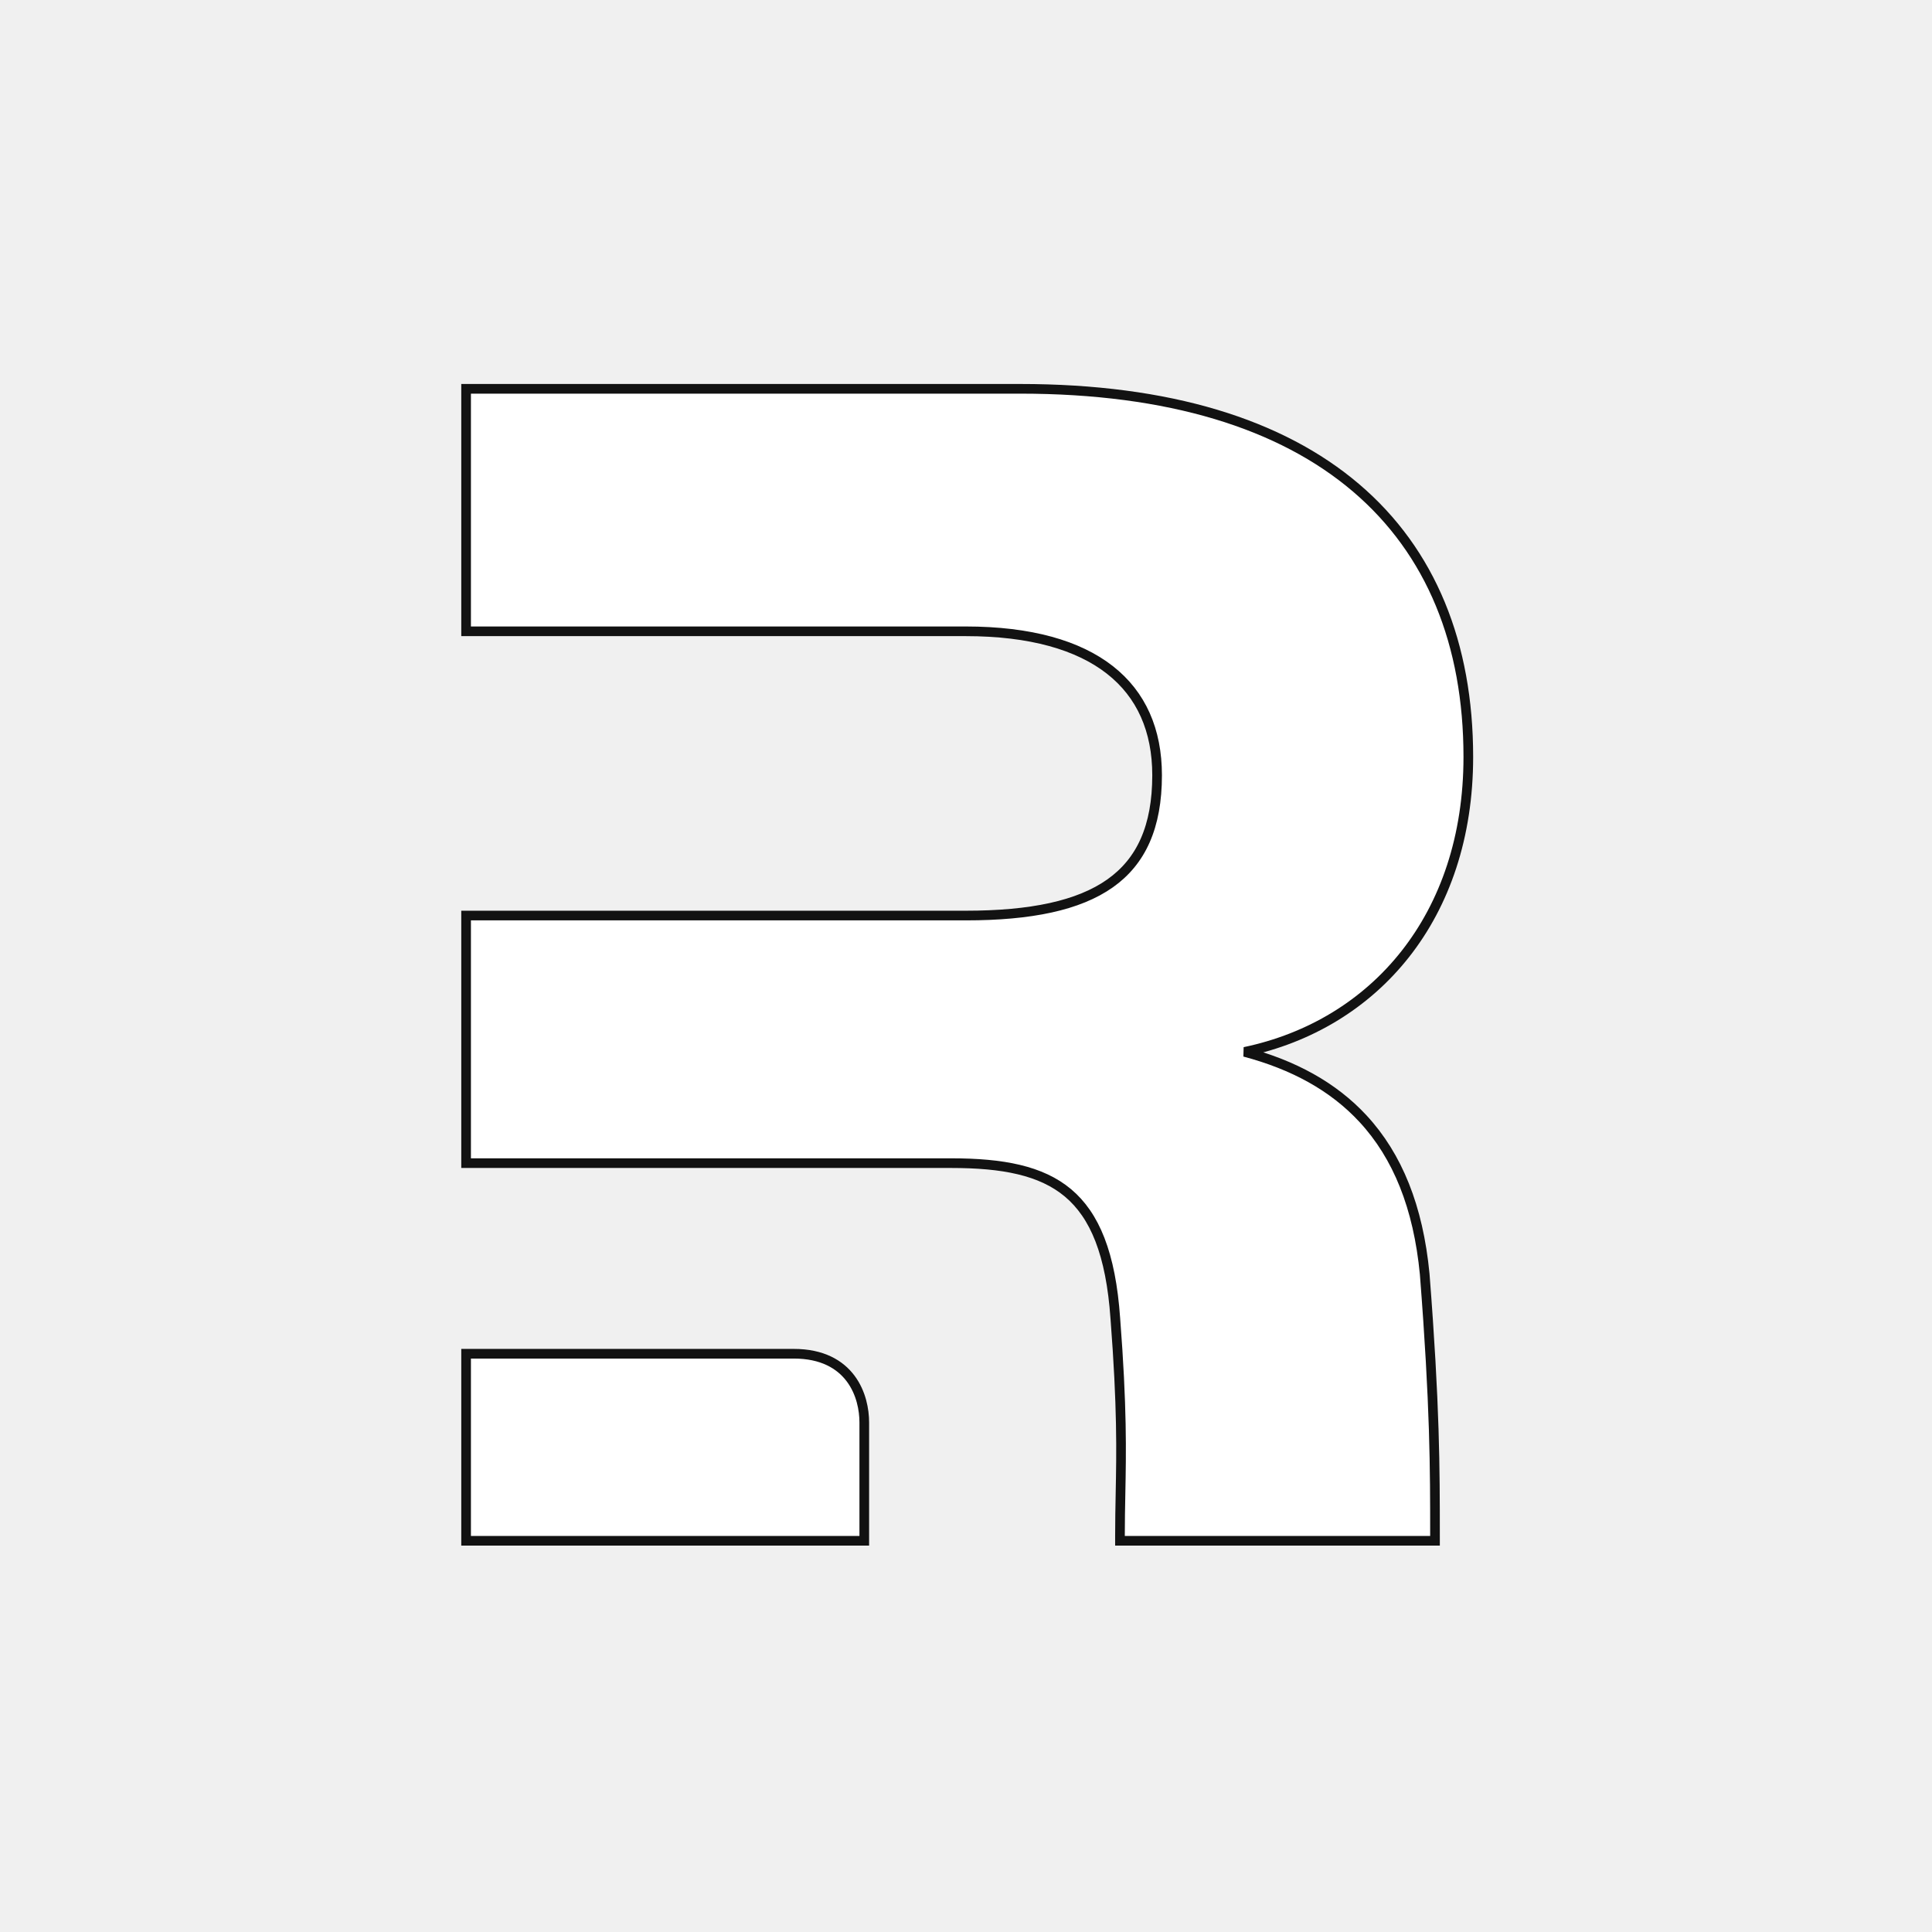
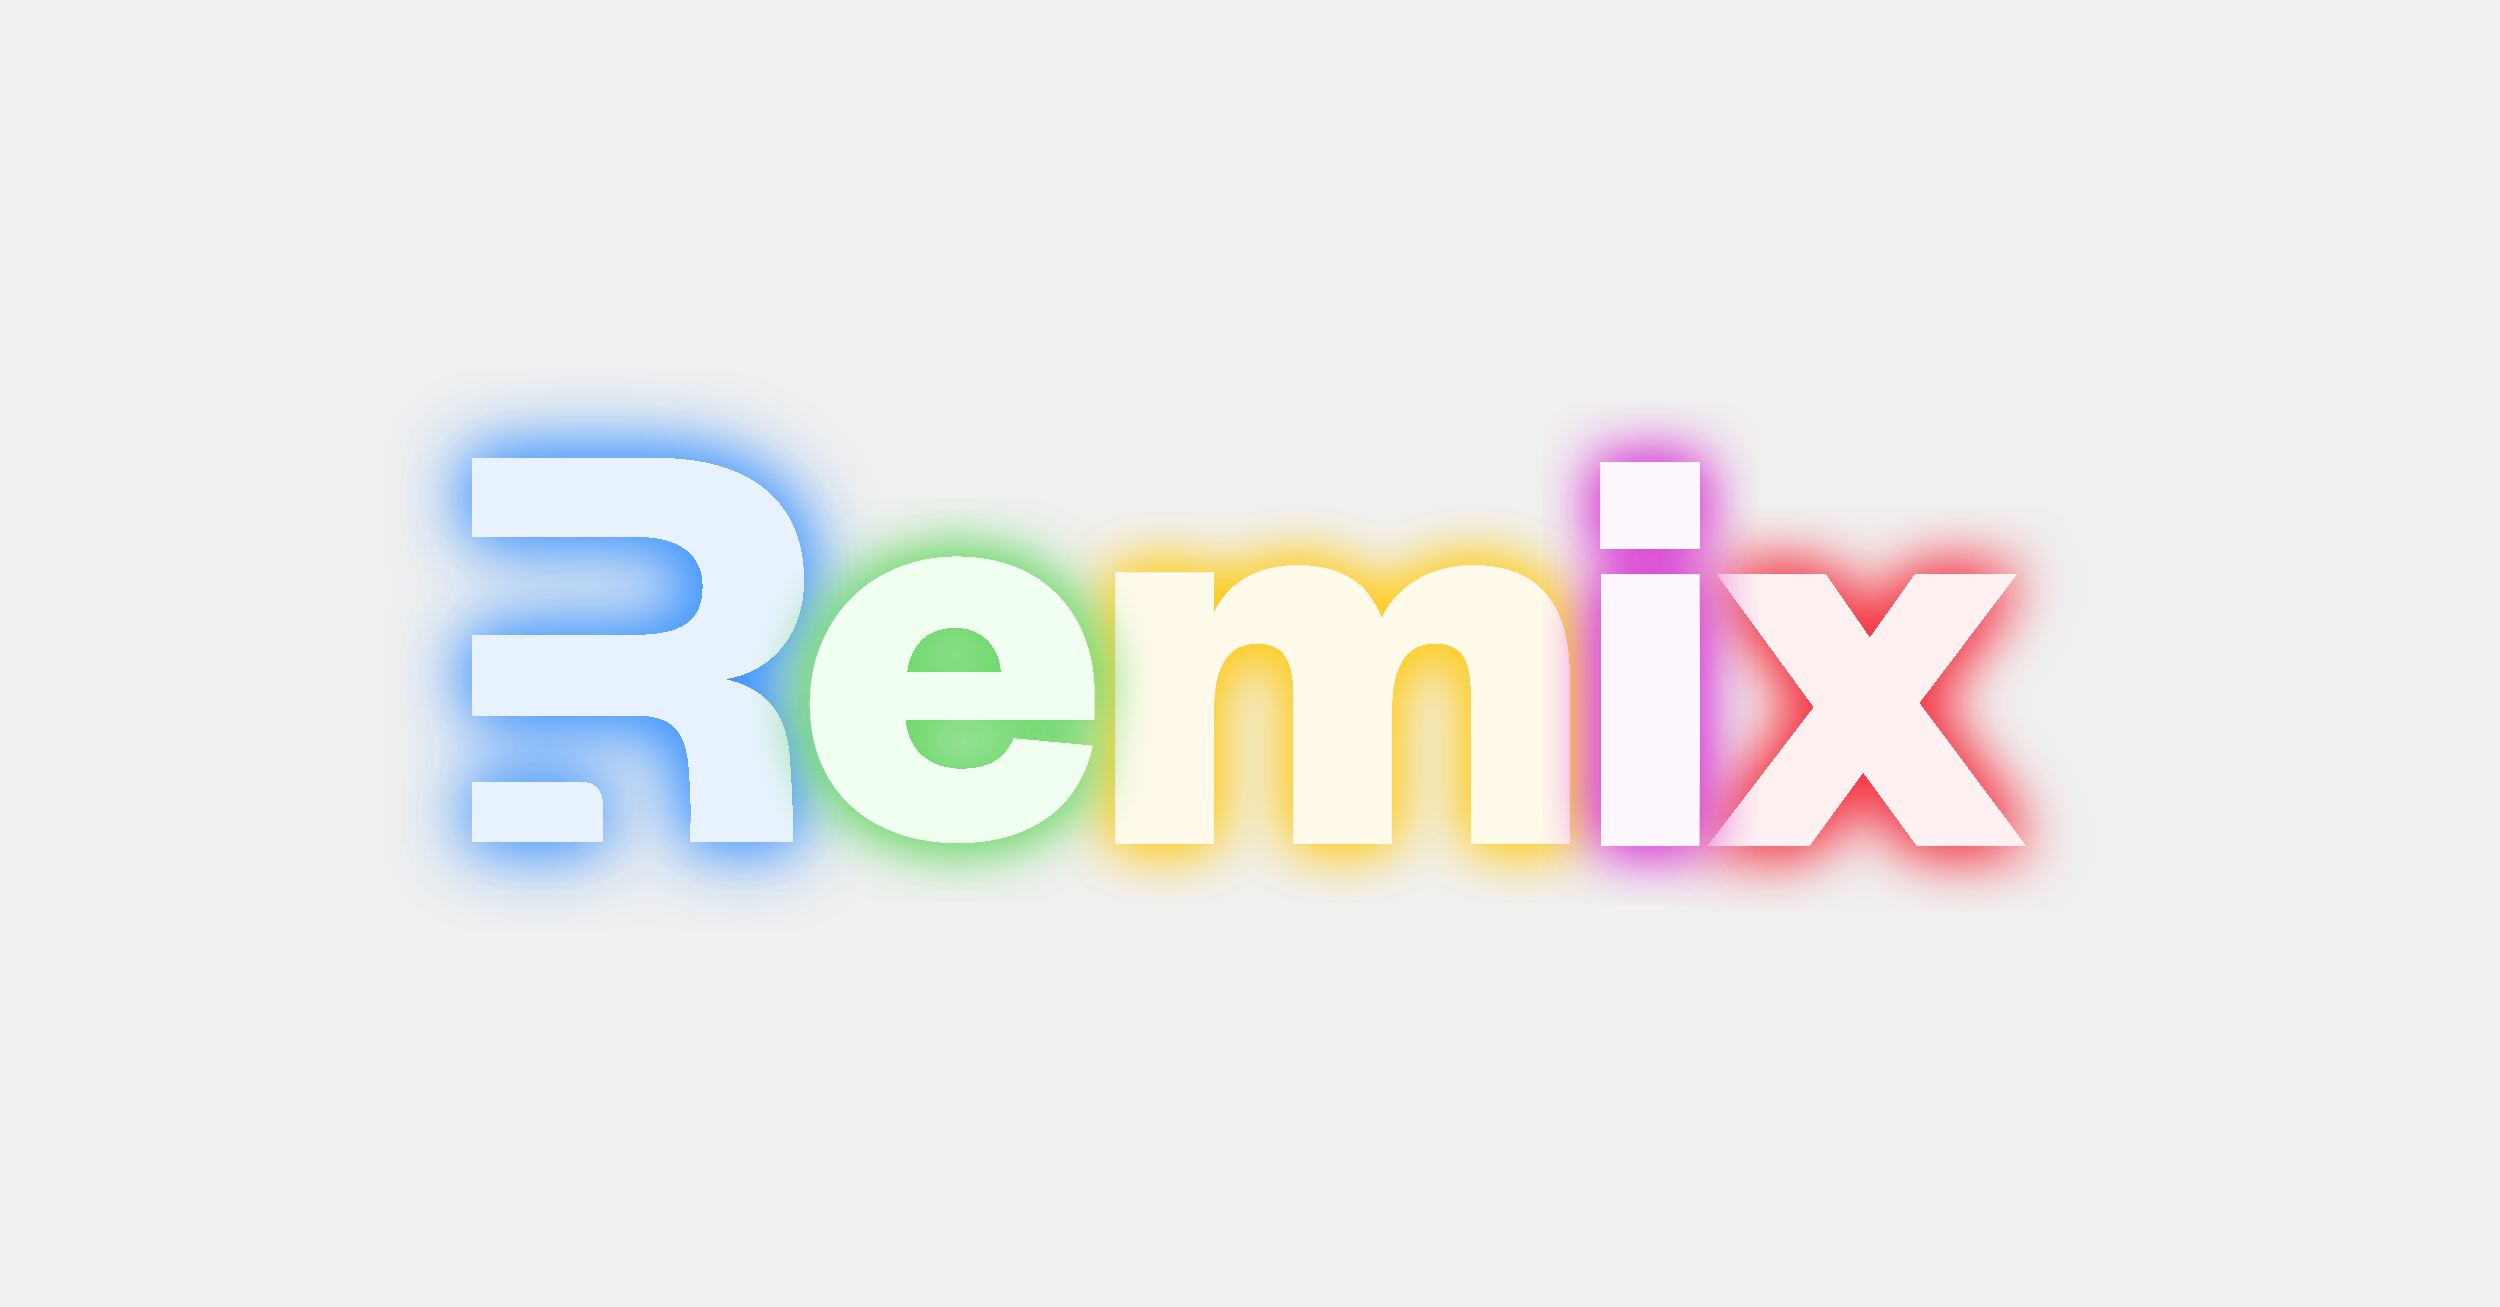
- <svg xmlns="http://www.w3.org/2000/svg" width="800" height="800" viewBox="0 0 800 800" fill="none">
-   <rect width="800" height="800" />
-   <path d="M589.94 527.613L589.939 527.595L589.937 527.577C587.275 499.813 578.691 478.677 564.403 463.234C552.056 449.888 535.585 440.94 515.372 435.566C569.234 424.272 608 379.587 608 313.42C608 266.703 592.597 228.492 561.505 201.997C530.461 175.543 484.047 161 422.456 161H195H193V163V259.41V261.41H195H399.889C426.723 261.41 446.529 267.174 459.586 277.401C472.568 287.57 479.13 302.347 479.13 321.011C479.13 342.372 472.531 356.69 459.665 365.785C446.642 374.991 426.849 379.109 399.889 379.109H195H193V381.109V479.634V481.634H195H355.883H393.871C415.216 481.634 431.143 484.652 442.233 493.952C453.278 503.214 459.967 519.095 461.833 545.957L461.834 545.965L461.834 545.972C464.673 582.864 464.317 601.111 463.975 618.633L463.975 618.648L463.975 618.658C463.865 624.303 463.756 629.89 463.756 636V638H465.756H592.201H594.201V636C594.201 608.005 594.201 582.331 589.94 527.613Z" stroke="#121212" stroke-width="4" fill="white" />
-   <path d="M193 636V638H195H355.878H357.878V636V588.994C357.878 583.787 356.609 576.706 352.266 570.874C347.847 564.941 340.428 560.553 328.697 560.553H195H193V562.553V636Z" stroke="#121212" stroke-width="4" fill="white" />
+ <svg xmlns="http://www.w3.org/2000/svg" width="1200" height="627" viewBox="0 0 1200 627" fill="none">
+   <rect width="1200" height="627" />
+   <g filter="url(#filter0_dd_351_34)">
+     <path fill-rule="evenodd" clip-rule="evenodd" d="M378.744 361.947C380.387 383.214 380.387 393.183 380.387 404.065H331.558C331.558 401.694 331.6 399.526 331.642 397.327C331.774 390.492 331.912 383.365 330.813 368.971C329.361 347.899 320.356 343.216 303.798 343.216H289.128H227V304.876H306.122C327.037 304.876 337.494 298.464 337.494 281.489C337.494 266.563 327.037 257.517 306.122 257.517H227V220H314.836C362.186 220 385.716 242.536 385.716 278.535C385.716 305.461 369.158 323.021 346.79 325.948C365.672 329.753 376.71 340.582 378.744 361.947Z" fill="#E8F2FF" />
+     <path d="M227 404.065V375.483H278.63C287.254 375.483 289.126 381.929 289.126 385.772V404.065H227Z" fill="#E8F2FF" />
+   </g>
+   <g filter="url(#filter1_dd_351_34)">
+     <path d="M967.943 275.524H919.548L897.523 306.474L876.079 275.524H824.206L870.862 339.467L820.148 405.745H868.544L894.336 370.416L920.127 405.745H972L920.996 337.423L967.943 275.524Z" fill="#FFF0F1" />
+   </g>
+   <g filter="url(#filter2_dd_351_34)">
+     <path d="M663.111 297.105C657.605 281.922 645.723 271.411 622.83 271.411C603.414 271.411 589.504 280.171 582.549 294.477V274.915H535.602V405.135H582.549V341.193C582.549 321.631 588.055 308.784 603.414 308.784C617.614 308.784 621.091 318.127 621.091 335.938V405.135H668.038V341.193C668.038 321.631 673.254 308.784 688.903 308.784C703.102 308.784 706.29 318.127 706.29 335.938V405.135H753.237V323.383C753.237 296.229 742.804 271.411 707.16 271.411C685.425 271.411 670.066 282.506 663.111 297.105Z" fill="#FFFAEA" />
+   </g>
+   <g filter="url(#filter3_dd_351_34)">
+     <path d="M486.716 354.599C482.369 364.818 474.255 369.197 461.504 369.197C447.304 369.197 435.712 361.606 434.553 345.547H525.258V332.409C525.258 297.08 502.365 267.298 459.185 267.298C418.904 267.298 388.766 296.788 388.766 337.956C388.766 379.416 418.325 404.526 459.765 404.526C493.961 404.526 517.724 387.884 524.389 358.102L486.716 354.599ZM435.133 322.773C436.871 310.51 443.537 301.167 458.606 301.167C472.516 301.167 480.05 311.094 480.63 322.773H435.133Z" fill="#F1FFF0" />
+   </g>
+   <g filter="url(#filter4_dd_351_34)">
+     <path d="M768.592 275.78V406H815.538V275.78H768.592ZM768.302 263.517H815.828V222.056H768.302V263.517Z" fill="#FFF7FF" />
+   </g>
+   <defs>
+     <filter id="filter0_dd_351_34" x="185" y="178" width="242.715" height="268.065" filterUnits="userSpaceOnUse" color-interpolation-filters="sRGB">
+       <feFlood flood-opacity="0" result="BackgroundImageFix" />
+       <feColorMatrix in="SourceAlpha" type="matrix" values="0 0 0 0 0 0 0 0 0 0 0 0 0 0 0 0 0 0 127 0" result="hardAlpha" />
+       <feOffset />
+       <feGaussianBlur stdDeviation="21" />
+       <feComposite in2="hardAlpha" operator="out" />
+       <feColorMatrix type="matrix" values="0 0 0 0 0.224 0 0 0 0 0.573 0 0 0 0 1 0 0 0 1 0" />
+       <feBlend mode="normal" in2="BackgroundImageFix" result="effect1_dropShadow_351_34" />
+       <feColorMatrix in="SourceAlpha" type="matrix" values="0 0 0 0 0 0 0 0 0 0 0 0 0 0 0 0 0 0 127 0" result="hardAlpha" />
+       <feOffset />
+       <feGaussianBlur stdDeviation="14" />
+       <feComposite in2="hardAlpha" operator="out" />
+       <feColorMatrix type="matrix" values="0 0 0 0 0.224 0 0 0 0 0.573 0 0 0 0 1 0 0 0 0.9 0" />
+       <feBlend mode="normal" in2="effect1_dropShadow_351_34" result="effect2_dropShadow_351_34" />
+       <feBlend mode="normal" in="SourceGraphic" in2="effect2_dropShadow_351_34" result="shape" />
+     </filter>
+     <filter id="filter1_dd_351_34" x="788.148" y="243.524" width="215.852" height="194.22" filterUnits="userSpaceOnUse" color-interpolation-filters="sRGB">
+       <feFlood flood-opacity="0" result="BackgroundImageFix" />
+       <feColorMatrix in="SourceAlpha" type="matrix" values="0 0 0 0 0 0 0 0 0 0 0 0 0 0 0 0 0 0 127 0" result="hardAlpha" />
+       <feOffset />
+       <feGaussianBlur stdDeviation="14" />
+       <feComposite in2="hardAlpha" operator="out" />
+       <feColorMatrix type="matrix" values="0 0 0 0 0.961 0 0 0 0 0.2 0 0 0 0 0.259 0 0 0 1 0" />
+       <feBlend mode="normal" in2="BackgroundImageFix" result="effect1_dropShadow_351_34" />
+       <feColorMatrix in="SourceAlpha" type="matrix" values="0 0 0 0 0 0 0 0 0 0 0 0 0 0 0 0 0 0 127 0" result="hardAlpha" />
+       <feOffset />
+       <feGaussianBlur stdDeviation="16" />
+       <feComposite in2="hardAlpha" operator="out" />
+       <feColorMatrix type="matrix" values="0 0 0 0 0.961 0 0 0 0 0.2 0 0 0 0 0.259 0 0 0 1 0" />
+       <feBlend mode="normal" in2="effect1_dropShadow_351_34" result="effect2_dropShadow_351_34" />
+       <feBlend mode="normal" in="SourceGraphic" in2="effect2_dropShadow_351_34" result="shape" />
+     </filter>
+     <filter id="filter2_dd_351_34" x="507.602" y="243.411" width="273.634" height="189.724" filterUnits="userSpaceOnUse" color-interpolation-filters="sRGB">
+       <feFlood flood-opacity="0" result="BackgroundImageFix" />
+       <feColorMatrix in="SourceAlpha" type="matrix" values="0 0 0 0 0 0 0 0 0 0 0 0 0 0 0 0 0 0 127 0" result="hardAlpha" />
+       <feOffset />
+       <feGaussianBlur stdDeviation="14" />
+       <feComposite in2="hardAlpha" operator="out" />
+       <feColorMatrix type="matrix" values="0 0 0 0 0.996 0 0 0 0 0.8 0 0 0 0 0.106 0 0 0 1 0" />
+       <feBlend mode="normal" in2="BackgroundImageFix" result="effect1_dropShadow_351_34" />
+       <feColorMatrix in="SourceAlpha" type="matrix" values="0 0 0 0 0 0 0 0 0 0 0 0 0 0 0 0 0 0 127 0" result="hardAlpha" />
+       <feOffset />
+       <feGaussianBlur stdDeviation="14" />
+       <feComposite in2="hardAlpha" operator="out" />
+       <feColorMatrix type="matrix" values="0 0 0 0 0.996 0 0 0 0 0.8 0 0 0 0 0.106 0 0 0 1 0" />
+       <feBlend mode="normal" in2="effect1_dropShadow_351_34" result="effect2_dropShadow_351_34" />
+       <feBlend mode="normal" in="SourceGraphic" in2="effect2_dropShadow_351_34" result="shape" />
+     </filter>
+     <filter id="filter3_dd_351_34" x="360.766" y="239.298" width="192.493" height="193.228" filterUnits="userSpaceOnUse" color-interpolation-filters="sRGB">
+       <feFlood flood-opacity="0" result="BackgroundImageFix" />
+       <feColorMatrix in="SourceAlpha" type="matrix" values="0 0 0 0 0 0 0 0 0 0 0 0 0 0 0 0 0 0 127 0" result="hardAlpha" />
+       <feOffset />
+       <feGaussianBlur stdDeviation="14" />
+       <feComposite in2="hardAlpha" operator="out" />
+       <feColorMatrix type="matrix" values="0 0 0 0 0.42 0 0 0 0 0.851 0 0 0 0 0.408 0 0 0 1 0" />
+       <feBlend mode="normal" in2="BackgroundImageFix" result="effect1_dropShadow_351_34" />
+       <feColorMatrix in="SourceAlpha" type="matrix" values="0 0 0 0 0 0 0 0 0 0 0 0 0 0 0 0 0 0 127 0" result="hardAlpha" />
+       <feOffset />
+       <feGaussianBlur stdDeviation="14" />
+       <feComposite in2="hardAlpha" operator="out" />
+       <feColorMatrix type="matrix" values="0 0 0 0 0.42 0 0 0 0 0.851 0 0 0 0 0.408 0 0 0 1 0" />
+       <feBlend mode="normal" in2="effect1_dropShadow_351_34" result="effect2_dropShadow_351_34" />
+       <feBlend mode="normal" in="SourceGraphic" in2="effect2_dropShadow_351_34" result="shape" />
+     </filter>
+     <filter id="filter4_dd_351_34" x="740.302" y="194.056" width="103.526" height="239.944" filterUnits="userSpaceOnUse" color-interpolation-filters="sRGB">
+       <feFlood flood-opacity="0" result="BackgroundImageFix" />
+       <feColorMatrix in="SourceAlpha" type="matrix" values="0 0 0 0 0 0 0 0 0 0 0 0 0 0 0 0 0 0 127 0" result="hardAlpha" />
+       <feOffset />
+       <feGaussianBlur stdDeviation="14" />
+       <feComposite in2="hardAlpha" operator="out" />
+       <feColorMatrix type="matrix" values="0 0 0 0 0.847 0 0 0 0 0.231 0 0 0 0 0.824 0 0 0 1 0" />
+       <feBlend mode="normal" in2="BackgroundImageFix" result="effect1_dropShadow_351_34" />
+       <feColorMatrix in="SourceAlpha" type="matrix" values="0 0 0 0 0 0 0 0 0 0 0 0 0 0 0 0 0 0 127 0" result="hardAlpha" />
+       <feOffset />
+       <feGaussianBlur stdDeviation="14" />
+       <feComposite in2="hardAlpha" operator="out" />
+       <feColorMatrix type="matrix" values="0 0 0 0 0.847 0 0 0 0 0.231 0 0 0 0 0.824 0 0 0 1 0" />
+       <feBlend mode="normal" in2="effect1_dropShadow_351_34" result="effect2_dropShadow_351_34" />
+       <feBlend mode="normal" in="SourceGraphic" in2="effect2_dropShadow_351_34" result="shape" />
+     </filter>
+   </defs>
</svg>
